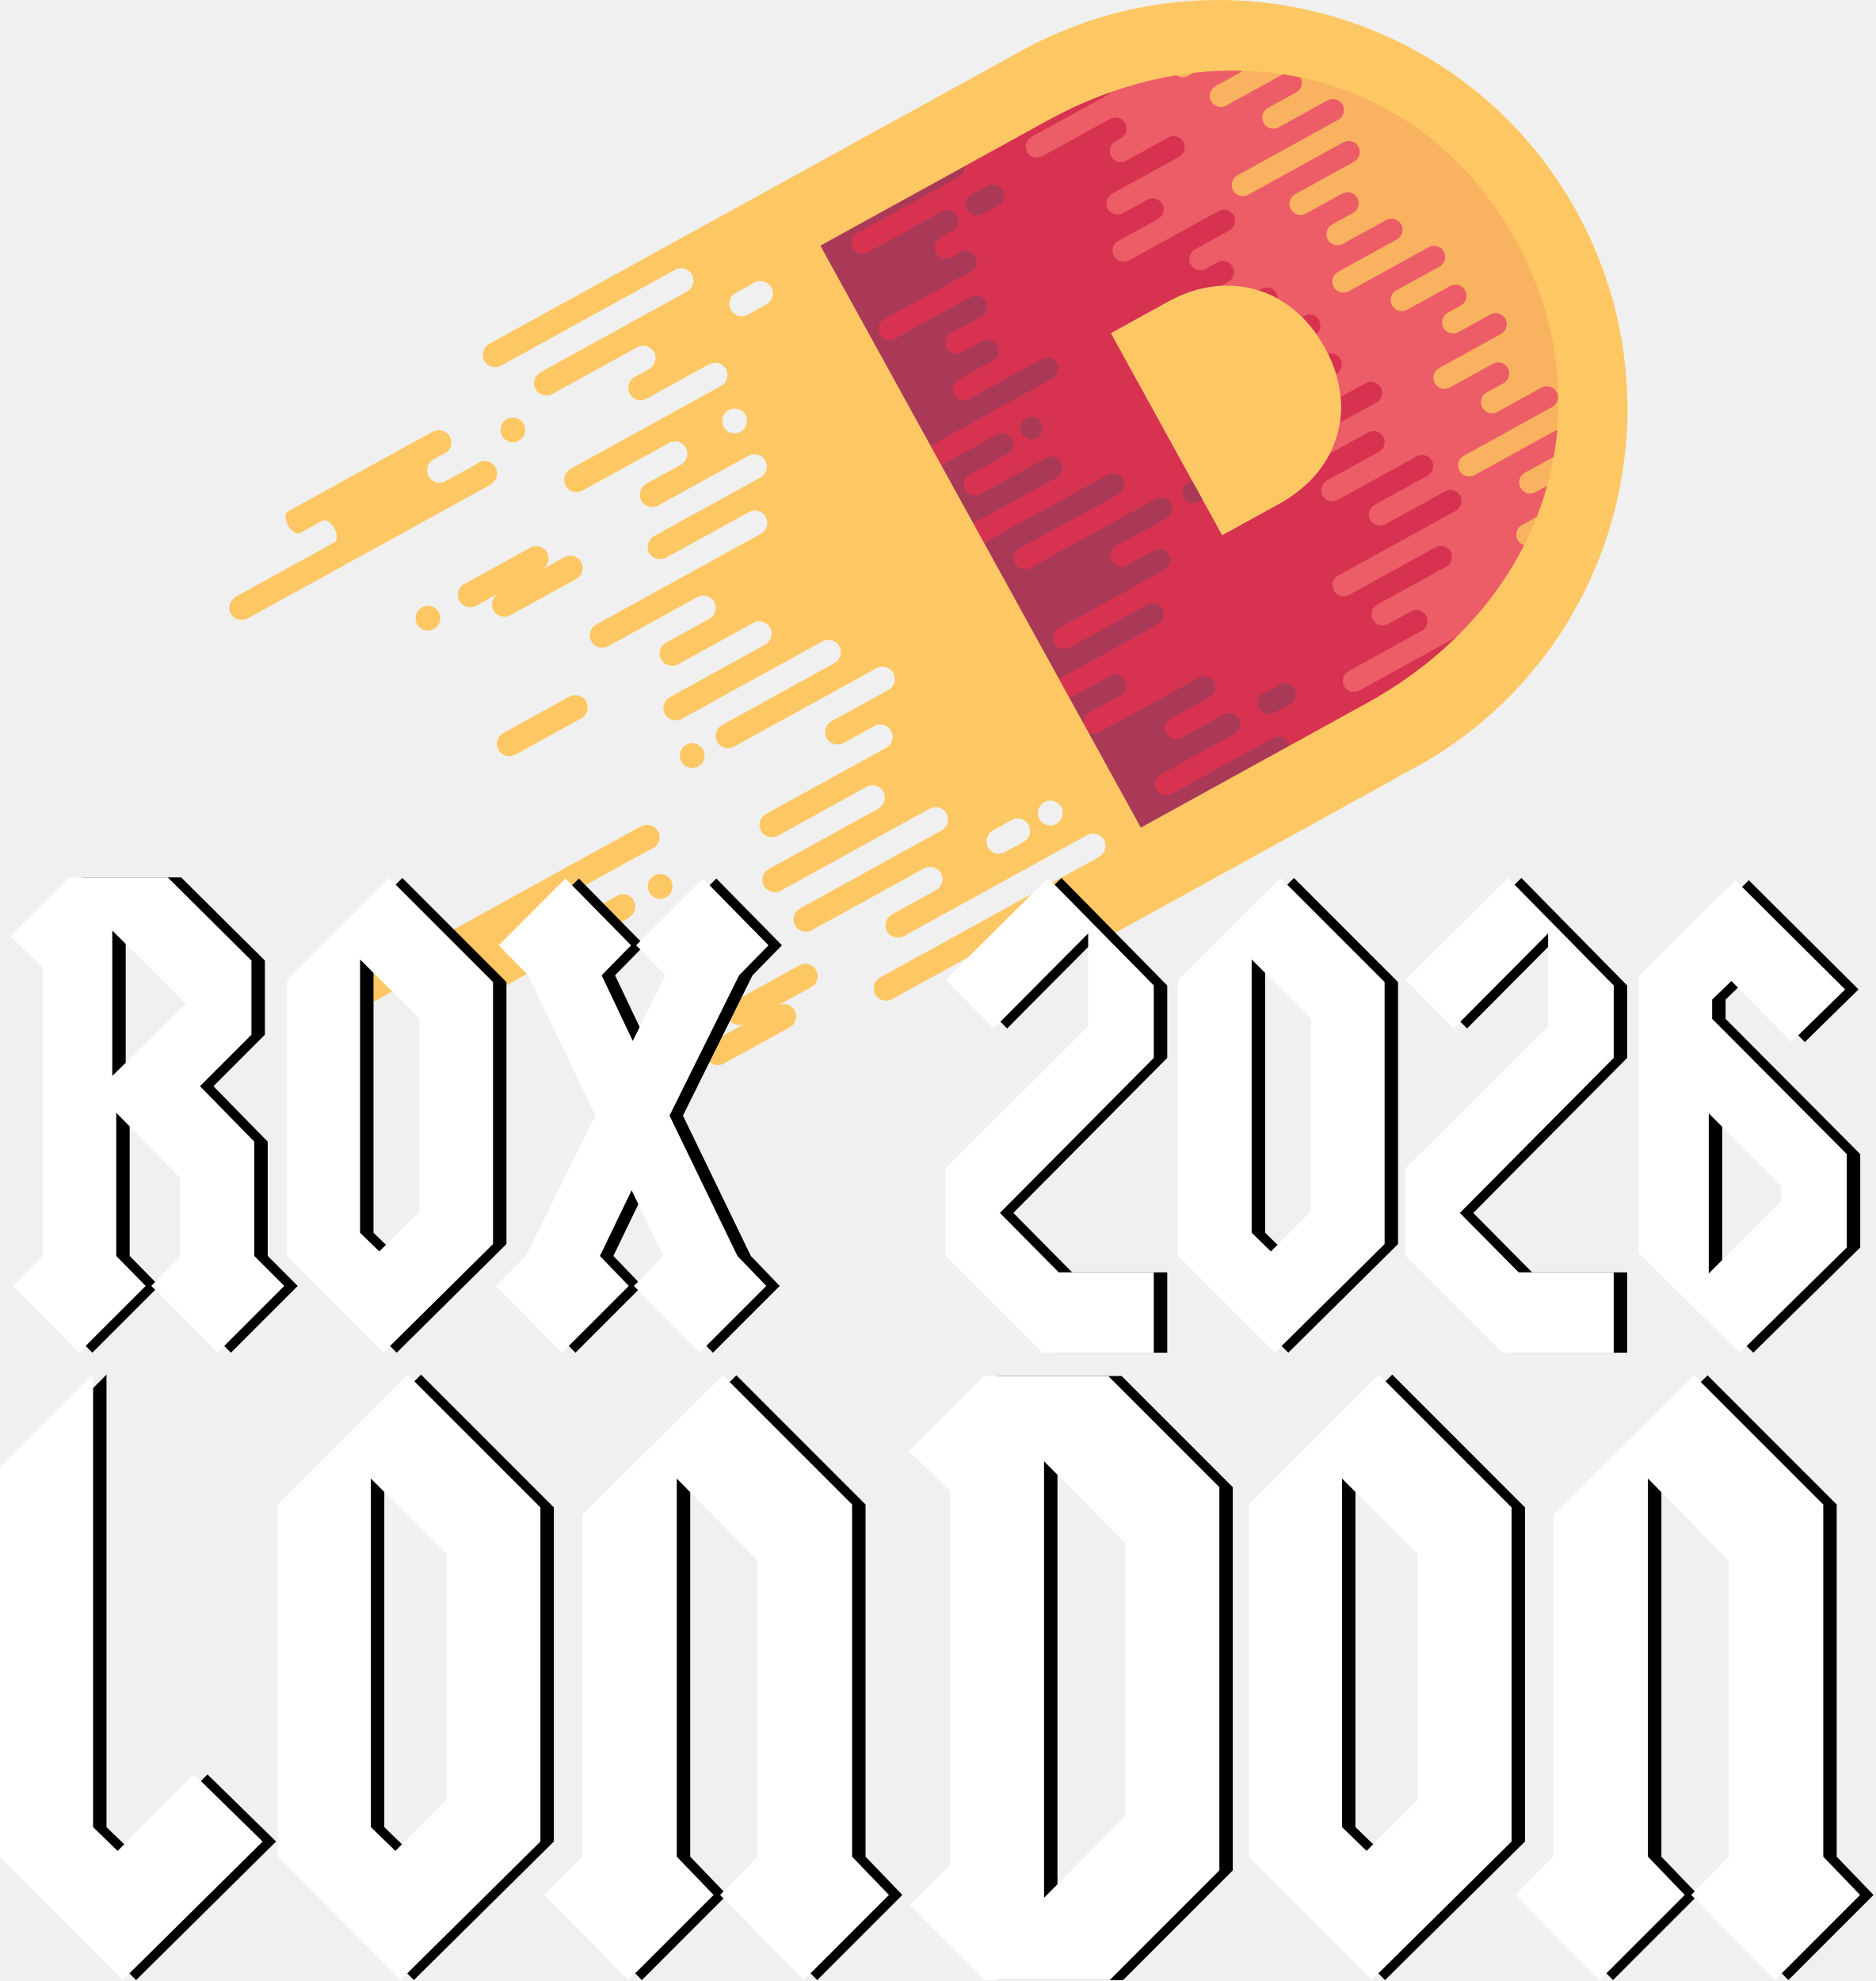
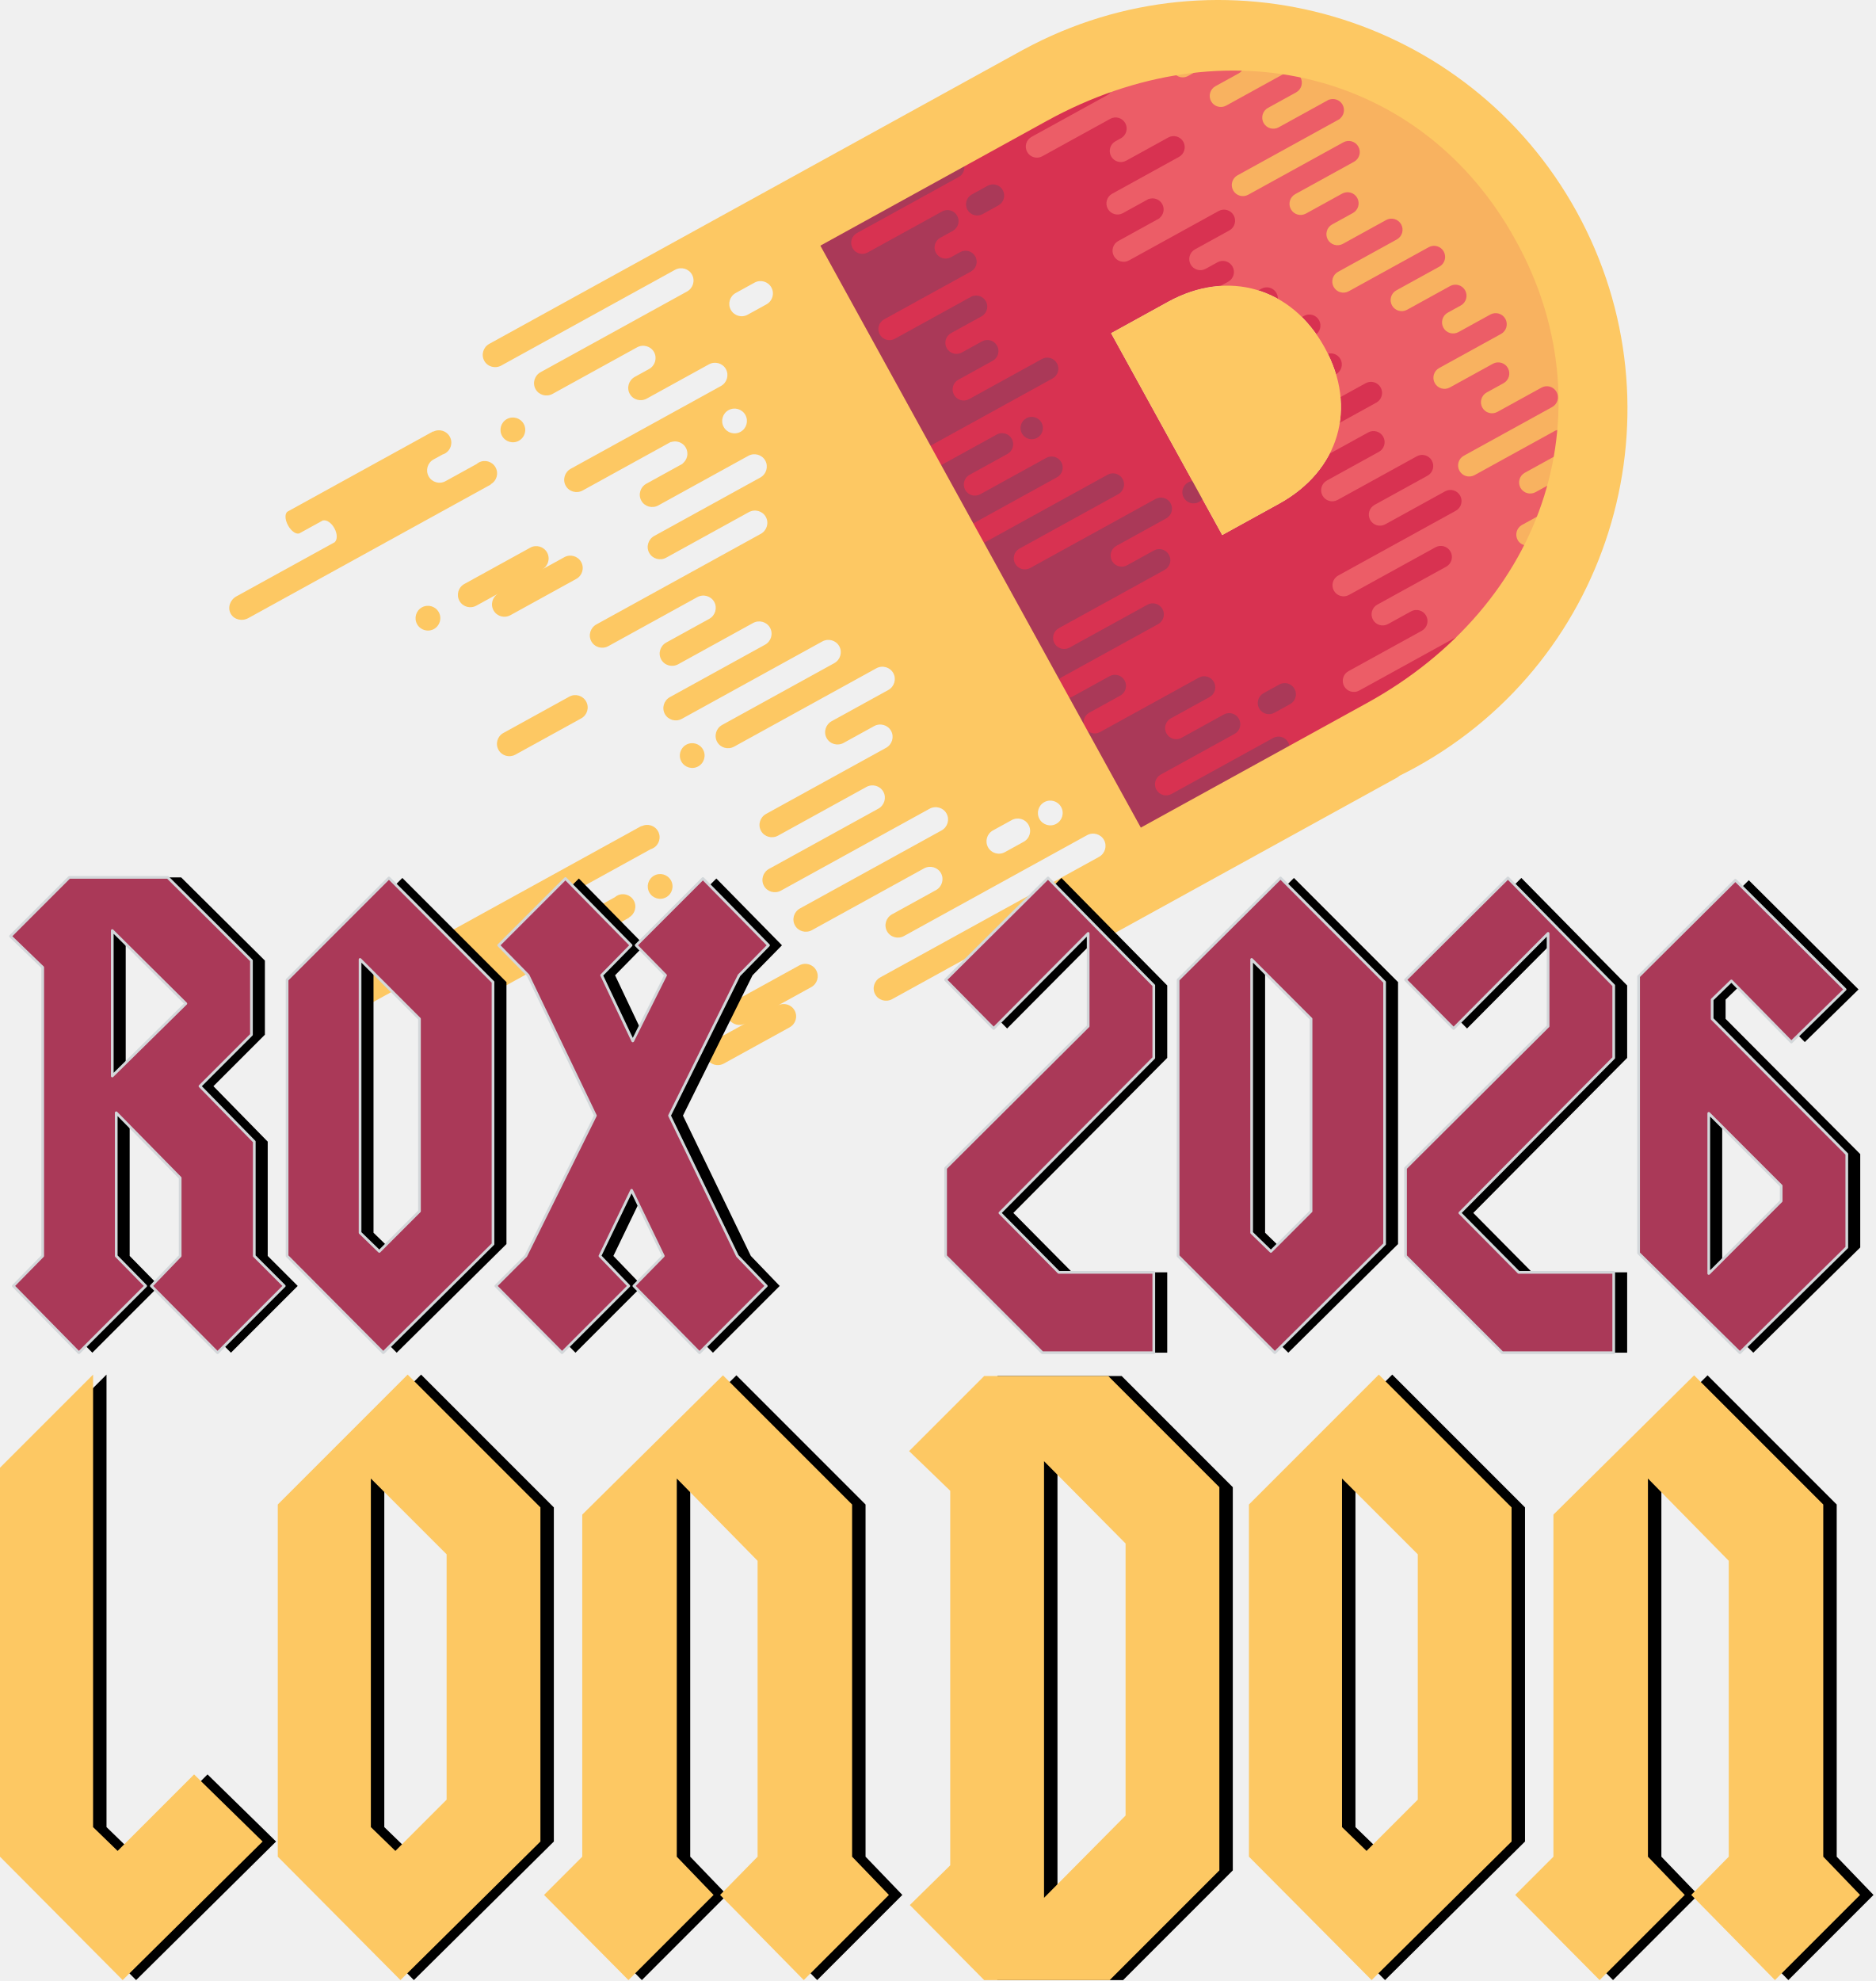
<svg xmlns="http://www.w3.org/2000/svg" width="100%" height="100%" viewBox="0 0 698 737" version="1.1" xml:space="preserve" style="fill-rule:evenodd;clip-rule:evenodd;stroke-linejoin:round;stroke-miterlimit:2;">
  <g transform="matrix(1,0,0,1,-601.4362,-143.6699)">
    <g transform="matrix(0.677927,0,0,0.677927,208.5914,358.9831)">
      <g transform="matrix(0.305764,0,0,0.305764,1089.203,-25.29502)">
        <g transform="matrix(1,0,0,1,-1255.5,-956)">
          <g transform="matrix(4.16667,0,0,4.16667,-76.7907,-806.708)">
            <g id="D-Rocket" transform="matrix(0.56069,0,0,0.56069,-113.573,55.3382)">
              <g transform="matrix(4.16667,0,0,4.16667,912.971,642.332)">
                <path d="M0,-33.538L10.499,-39.321C21.616,-45.444 33.343,-41.898 39.368,-30.958L39.466,-30.781C45.491,-19.842 42.122,-8.212 31.006,-2.089L20.507,3.694L0,-33.538ZM75.191,-50.688L75.02,-50.998C58.252,-81.442 21.91,-91.839 -12.089,-73.113L-54.278,-49.876L5.304,58.301L47.493,35.064C81.492,16.338 91.959,-20.244 75.191,-50.688" style="fill:rgb(170,57,88);fill-rule:nonzero;" />
              </g>
              <g transform="matrix(4.16667,0,0,4.16667,1042.16,542.047)">
                <path d="M0,21.98L-10.499,27.763L-31.006,-9.469L-20.507,-15.252C-9.39,-21.375 2.337,-17.83 8.363,-6.889L8.46,-6.713C14.485,4.227 11.117,15.857 0,21.98M35.443,21.695L34.99,21.944C35.152,21.854 35.27,21.722 35.397,21.599C34.85,20.464 34.291,19.306 33.728,18.139C33.486,18.173 33.244,18.238 33.017,18.363L33.664,18.006C29.446,9.265 25.102,0.279 24.974,0.086C24.722,-0.292 -3.023,-38.251 -3.401,-38.251C-3.666,-38.251 -20.71,-47.721 -32.091,-54.06C-35.768,-52.709 -39.445,-51.055 -43.095,-49.045L-58.173,-40.74C-57.846,-39.814 -58.188,-38.767 -59.076,-38.278L-77.863,-27.931C-78.852,-27.386 -79.212,-26.143 -78.667,-25.154C-78.122,-24.165 -76.879,-23.805 -75.89,-24.349L-62.146,-31.92C-61.157,-32.464 -59.914,-32.104 -59.369,-31.115C-58.824,-30.126 -59.184,-28.883 -60.173,-28.338L-62.488,-27.063C-63.477,-26.518 -63.837,-25.275 -63.292,-24.286C-62.748,-23.297 -61.504,-22.937 -60.515,-23.482L-58.806,-24.423C-57.817,-24.968 -56.574,-24.607 -56.029,-23.618C-55.485,-22.63 -55.845,-21.386 -56.833,-20.842L-72.847,-12.022C-73.836,-11.477 -74.196,-10.233 -73.651,-9.245C-73.107,-8.256 -71.863,-7.895 -70.874,-8.44L-56.384,-16.421C-56.464,-16.377 -56.538,-16.327 -56.609,-16.274C-55.668,-16.642 -54.578,-16.266 -54.077,-15.357C-53.577,-14.449 -53.842,-13.326 -54.655,-12.727C-54.573,-12.76 -54.491,-12.796 -54.411,-12.84L-60.495,-9.489C-61.484,-8.944 -61.844,-7.701 -61.299,-6.712C-60.755,-5.723 -59.511,-5.363 -58.522,-5.907L-54.789,-7.963C-53.8,-8.508 -52.557,-8.148 -52.013,-7.159C-51.468,-6.17 -51.828,-4.926 -52.817,-4.382L-59.154,-0.891C-60.143,-0.347 -60.503,0.897 -59.958,1.886C-59.413,2.875 -58.17,3.235 -57.181,2.69L-43.741,-4.712C-42.752,-5.257 -41.509,-4.897 -40.964,-3.908C-40.42,-2.919 -40.78,-1.676 -41.768,-1.131L-64.727,11.514L-62.755,15.096L-52.073,9.213C-51.084,8.668 -49.841,9.028 -49.296,10.017C-48.752,11.006 -49.112,12.25 -50.1,12.794L-57.091,16.644C-58.08,17.189 -58.44,18.432 -57.895,19.421C-57.35,20.41 -56.107,20.77 -55.118,20.226L-42.94,13.518C-41.951,12.974 -40.708,13.334 -40.163,14.323C-39.619,15.312 -39.979,16.555 -40.968,17.1L-56.433,25.618C-56.576,25.697 -56.676,25.817 -56.792,25.922L-54.909,29.341C-54.758,29.299 -54.604,29.279 -54.461,29.2L-31.627,16.623C-30.638,16.079 -29.395,16.439 -28.85,17.428C-28.306,18.417 -28.666,19.66 -29.655,20.205L-47.88,30.243C-48.869,30.788 -49.229,32.031 -48.684,33.02C-48.139,34.009 -46.896,34.369 -45.907,33.825L-22.786,21.09C-21.797,20.545 -20.554,20.906 -20.009,21.894C-19.465,22.883 -19.825,24.126 -20.813,24.671L-30.015,29.74C-31.004,30.284 -31.364,31.528 -30.82,32.517C-30.275,33.506 -29.032,33.866 -28.043,33.321L-23.088,30.592C-22.099,30.048 -20.856,30.408 -20.311,31.397C-19.766,32.386 -20.126,33.629 -21.115,34.174L-40.63,44.922C-41.619,45.467 -41.979,46.71 -41.434,47.699C-40.889,48.688 -39.646,49.048 -38.657,48.503L-24.288,40.589C-23.298,40.044 -22.056,40.405 -21.511,41.394C-20.966,42.382 -21.326,43.626 -22.315,44.171L-40.095,53.964C-40.457,54.163 -40.7,54.471 -40.88,54.811L-39.258,57.756C-38.875,57.785 -38.484,57.744 -38.123,57.545L-31.264,53.767C-30.275,53.223 -29.032,53.583 -28.487,54.572C-27.942,55.561 -28.302,56.804 -29.291,57.349L-34.998,60.492C-35.987,61.037 -36.347,62.28 -35.803,63.269C-35.258,64.258 -34.015,64.619 -33.026,64.074L-14.803,54.037C-13.814,53.492 -12.57,53.853 -12.026,54.841C-11.481,55.83 -11.841,57.074 -12.83,57.618L-19.97,61.551C-20.959,62.096 -21.319,63.339 -20.775,64.328C-20.23,65.317 -18.986,65.677 -17.998,65.133L-10.186,60.83C-9.197,60.286 -7.954,60.646 -7.41,61.635C-6.865,62.624 -7.225,63.867 -8.214,64.412L-21.835,71.914C-22.824,72.459 -23.184,73.702 -22.639,74.691C-22.095,75.68 -20.851,76.04 -19.862,75.496L-1.099,65.161C-0.11,64.617 1.133,64.977 1.678,65.966C1.89,66.351 1.928,66.771 1.882,67.177L16.487,59.133C27.554,53.037 36.11,45.042 42.063,35.99C41.792,35.125 41.62,34.514 41.62,34.514C41.62,34.514 38.777,28.61 35.443,21.695" style="fill:rgb(216,50,81);fill-rule:nonzero;" />
              </g>
              <g transform="matrix(4.16667,0,0,4.16667,980.899,759.95)">
                <path d="M0,-110.347L-12.537,-103.442L0,-110.347ZM58.888,-78.916L58.717,-79.226C57.652,-81.161 56.506,-83.012 55.288,-84.783L49.943,-81.839C50.932,-82.384 51.292,-83.627 50.747,-84.616C50.203,-85.605 48.959,-85.965 47.971,-85.42L52.828,-88.096C51.961,-89.195 51.065,-90.258 50.138,-91.282L48.024,-90.118C48.915,-90.609 49.256,-91.66 48.924,-92.588C48.528,-93.001 48.129,-93.412 47.723,-93.812C47.189,-94.004 46.587,-93.994 46.051,-93.699L47.198,-94.331C31.046,-109.858 7.56,-115.017 -16.068,-106.837C-16.216,-106.342 -16.548,-105.901 -17.037,-105.631L-30.955,-97.966C-31.943,-97.421 -32.304,-96.178 -31.759,-95.189C-31.214,-94.2 -29.971,-93.84 -28.982,-94.384L-16.443,-101.29C-15.454,-101.835 -14.211,-101.475 -13.666,-100.486C-13.122,-99.497 -13.482,-98.254 -14.471,-97.709L-15.472,-97.157C-16.461,-96.613 -16.821,-95.369 -16.276,-94.38C-15.732,-93.391 -14.488,-93.031 -13.499,-93.576L-5.735,-97.852C-4.746,-98.397 -3.503,-98.037 -2.958,-97.048C-2.414,-96.059 -2.774,-94.815 -3.763,-94.271L-16.085,-87.483C-17.075,-86.939 -17.434,-85.695 -16.89,-84.706C-16.345,-83.718 -15.102,-83.357 -14.113,-83.902L-9.156,-86.632C-9.235,-86.588 -9.31,-86.538 -9.381,-86.486C-8.44,-86.853 -7.35,-86.477 -6.849,-85.569C-6.349,-84.66 -6.614,-83.537 -7.428,-82.939C-7.345,-82.971 -7.263,-83.007 -7.182,-83.051L-14.963,-78.766C-15.952,-78.221 -16.312,-76.978 -15.767,-75.989C-15.222,-75 -13.979,-74.64 -12.99,-75.184L3.551,-84.295C4.54,-84.84 5.783,-84.479 6.328,-83.491C6.873,-82.502 6.513,-81.258 5.524,-80.714L-0.813,-77.223C-1.802,-76.679 -2.162,-75.435 -1.617,-74.446C-1.073,-73.457 0.171,-73.097 1.159,-73.642L3.34,-74.843C4.329,-75.388 5.573,-75.027 6.117,-74.038C6.662,-73.05 6.302,-71.806 5.313,-71.262L-5.983,-65.04C-6.972,-64.495 -7.332,-63.252 -6.787,-62.263C-6.243,-61.274 -5,-60.913 -4.01,-61.458L11.442,-69.969C12.431,-70.514 13.674,-70.153 14.219,-69.164C14.763,-68.176 14.403,-66.932 13.414,-66.387L-4.064,-56.761C-5.053,-56.216 -5.413,-54.973 -4.868,-53.984C-4.323,-52.995 -3.08,-52.635 -2.091,-53.179L19.294,-64.958C20.283,-65.502 21.526,-65.142 22.071,-64.153C22.615,-63.164 22.255,-61.921 21.267,-61.376L9.569,-54.933C8.58,-54.389 8.22,-53.145 8.764,-52.156C9.309,-51.167 10.552,-50.807 11.541,-51.352L23.239,-57.795C24.228,-58.339 25.471,-57.979 26.016,-56.99C26.561,-56.001 26.201,-54.758 25.212,-54.213L10.144,-45.914C9.155,-45.369 8.795,-44.126 9.34,-43.137C9.884,-42.148 11.128,-41.788 12.117,-42.333L30.659,-52.545C31.648,-53.09 32.891,-52.73 33.436,-51.741C33.98,-50.752 33.62,-49.509 32.631,-48.964L17.459,-40.607C16.47,-40.062 16.11,-38.819 16.655,-37.83C17.2,-36.841 18.443,-36.481 19.432,-37.026L31.129,-43.469C32.119,-44.013 33.362,-43.653 33.907,-42.664C34.451,-41.675 34.091,-40.432 33.102,-39.887L23.51,-34.604C22.521,-34.059 22.161,-32.816 22.705,-31.827C23.25,-30.838 24.493,-30.477 25.482,-31.022L40.096,-39.071C41.085,-39.616 42.329,-39.256 42.873,-38.267C43.418,-37.278 43.058,-36.035 42.069,-35.49L32.305,-30.112C31.316,-29.567 30.956,-28.324 31.5,-27.335C32.045,-26.346 33.288,-25.986 34.277,-26.53L45.318,-32.611C46.306,-33.156 47.55,-32.795 48.095,-31.807C48.639,-30.818 48.279,-29.574 47.29,-29.03L25.602,-17.084C24.613,-16.539 24.253,-15.296 24.797,-14.307C25.342,-13.318 26.585,-12.958 27.574,-13.502L43.538,-22.295C44.527,-22.84 45.77,-22.479 46.315,-21.49C46.86,-20.502 46.5,-19.258 45.511,-18.713L32.811,-11.719C31.822,-11.174 31.462,-9.931 32.007,-8.942C32.551,-7.953 33.795,-7.592 34.784,-8.137L39.039,-10.481C40.028,-11.026 41.271,-10.665 41.816,-9.676C42.361,-8.688 42.001,-7.444 41.012,-6.899L27.498,0.543C26.509,1.088 26.15,2.332 26.694,3.32C27.239,4.309 28.482,4.67 29.471,4.125L48.963,-6.611C68.302,-26.524 72.246,-54.663 58.888,-78.916" style="fill:rgb(236,93,103);fill-rule:nonzero;" />
              </g>
              <g transform="matrix(4.16667,0,0,4.16667,1048.55,326.745)">
                <path d="M0,-5.896C-2.658,-6.338 -5.367,-6.595 -8.115,-6.68C-8.29,-6.292 -8.556,-5.94 -8.959,-5.719L-13.274,-3.342C-14.263,-2.797 -14.623,-1.554 -14.078,-0.565C-13.534,0.424 -12.29,0.784 -11.301,0.24L-0.374,-5.779C-0.255,-5.844 -0.125,-5.856 0,-5.896" style="fill:rgb(248,178,96);fill-rule:nonzero;" />
              </g>
              <g transform="matrix(4.16667,0,0,4.16667,1252,358.244)">
                <path d="M0,48.255L-16.298,57.232C-17.287,57.776 -17.647,59.02 -17.102,60.009C-16.558,60.998 -15.314,61.358 -14.325,60.813L0.45,52.675C0.766,52.502 1.104,52.45 1.439,52.451C2.473,40.765 0.004,28.713 -6.175,17.493L-6.346,17.184C-15.351,0.834 -30.004,-9.723 -46.906,-13.103C-46.718,-12.946 -46.549,-12.761 -46.424,-12.534C-45.879,-11.545 -46.239,-10.302 -47.228,-9.757L-52.42,-6.897C-53.408,-6.353 -53.768,-5.109 -53.224,-4.12C-52.679,-3.131 -51.436,-2.771 -50.447,-3.316L-40.96,-8.541C-41.04,-8.497 -41.115,-8.447 -41.186,-8.394C-40.245,-8.761 -39.155,-8.386 -38.655,-7.477C-38.154,-6.568 -38.419,-5.446 -39.233,-4.847C-39.15,-4.879 -39.068,-4.915 -38.988,-4.959L-58.033,5.531C-59.022,6.075 -59.382,7.319 -58.837,8.308C-58.293,9.297 -57.049,9.657 -56.061,9.112L-38.518,-0.55C-37.529,-1.095 -36.286,-0.734 -35.741,0.255C-35.196,1.243 -35.557,2.487 -36.545,3.032L-47.389,9.004C-48.378,9.549 -48.738,10.792 -48.194,11.781C-47.649,12.77 -46.406,13.13 -45.417,12.586L-38.729,8.902C-37.74,8.358 -36.497,8.718 -35.952,9.707C-35.407,10.696 -35.767,11.939 -36.756,12.484L-40.584,14.592C-41.573,15.136 -41.933,16.38 -41.388,17.369C-40.843,18.358 -39.6,18.718 -38.611,18.173L-30.627,13.776C-29.638,13.232 -28.395,13.592 -27.851,14.581C-27.306,15.57 -27.666,16.813 -28.655,17.358L-39.499,23.33C-40.488,23.875 -40.848,25.118 -40.303,26.107C-39.759,27.096 -38.515,27.457 -37.526,26.912L-22.775,18.787C-21.787,18.243 -20.543,18.603 -19.999,19.592C-19.454,20.581 -19.814,21.824 -20.803,22.369L-28.741,26.741C-29.73,27.286 -30.09,28.529 -29.546,29.518C-29.001,30.507 -27.757,30.867 -26.769,30.323L-18.83,25.95C-17.841,25.406 -16.598,25.766 -16.053,26.755C-15.509,27.744 -15.869,28.987 -16.858,29.532L-19.261,30.856C-20.25,31.4 -20.61,32.644 -20.065,33.633C-19.521,34.622 -18.277,34.982 -17.288,34.437L-11.41,31.2C-10.421,30.655 -9.178,31.016 -8.634,32.004C-8.089,32.993 -8.449,34.237 -9.438,34.781L-20.851,41.067C-21.84,41.612 -22.2,42.855 -21.655,43.844C-21.11,44.833 -19.867,45.193 -18.878,44.649L-10.94,40.277C-9.951,39.732 -8.707,40.092 -8.163,41.081C-7.618,42.07 -7.978,43.313 -8.967,43.858L-12.084,45.575C-13.073,46.12 -13.433,47.363 -12.889,48.352C-12.344,49.341 -11.101,49.701 -10.112,49.156L-1.973,44.674C-0.984,44.129 0.259,44.489 0.804,45.478C1.349,46.467 0.989,47.71 0,48.255" style="fill:rgb(248,178,96);fill-rule:nonzero;" />
              </g>
              <g transform="matrix(4.16667,0,0,4.16667,972.068,302.002)">
                <path d="M0,0.728L2.219,-0.494C0.627,-0.342 -0.975,-0.118 -2.582,0.154C-1.978,0.943 -0.897,1.222 0,0.728" style="fill:rgb(248,178,96);fill-rule:nonzero;" />
              </g>
              <g transform="matrix(4.16667,0,0,4.16667,1230.97,613.495)">
                <path d="M0,-0.89C-0.989,-0.345 -1.349,0.898 -0.804,1.887C-0.26,2.876 0.984,3.236 1.973,2.692L4.62,1.234C4.649,1.217 4.683,1.219 4.713,1.204C5.185,-0.557 5.569,-2.335 5.874,-4.126L0,-0.89Z" style="fill:rgb(248,178,96);fill-rule:nonzero;" />
              </g>
              <g transform="matrix(-4.05034,0.977669,0.977669,4.05034,1238.22,656.758)">
                <path d="M1.808,-2.135C2.897,-1.837 3.539,-0.714 3.241,0.376C3.045,1.095 2.477,1.586 1.808,1.773C0.464,0.183 -0.79,-1.463 -1.949,-3.161L1.808,-2.135Z" style="fill:rgb(248,178,96);fill-rule:nonzero;" />
              </g>
              <g transform="matrix(4.16667,0,0,4.16667,1054.01,790.829)">
                <path d="M0,-3.596C-0.55,-4.595 -1.806,-4.959 -2.805,-4.409L-5.717,-2.805C-6.716,-2.255 -7.08,-0.999 -6.529,-0C-5.979,0.999 -4.723,1.363 -3.724,0.813L-0.813,-0.791C0.186,-1.341 0.55,-2.597 0,-3.596" style="fill:rgb(170,57,88);fill-rule:nonzero;" />
              </g>
              <g transform="matrix(-3.64958,2.0104,2.0104,3.64958,859.319,580.063)">
                <path d="M0.996,-3.874C2.136,-3.874 3.061,-2.95 3.061,-1.809C3.06,-0.669 2.136,0.256 0.996,0.257C-0.145,0.257 -1.069,-0.668 -1.069,-1.809C-1.069,-2.949 -0.145,-3.874 0.996,-3.874" style="fill:rgb(170,57,88);fill-rule:nonzero;" />
              </g>
              <g transform="matrix(-3.64958,2.0104,2.0104,3.64958,983.671,629.348)">
                <path d="M0.996,-3.874C2.137,-3.875 3.062,-2.95 3.062,-1.81C3.061,-0.669 2.137,0.256 0.996,0.256C-0.144,0.257 -1.069,-0.668 -1.068,-1.809C-1.068,-2.949 -0.144,-3.874 0.996,-3.874" style="fill:rgb(170,57,88);fill-rule:nonzero;" />
              </g>
              <g transform="matrix(4.16667,0,0,4.16667,818.147,411.094)">
                <path d="M0,-5.222L-2.912,-3.618C-3.911,-3.068 -4.275,-1.812 -3.724,-0.813C-3.174,0.186 -1.918,0.55 -0.919,-0L1.992,-1.604C2.992,-2.154 3.355,-3.41 2.805,-4.409C2.255,-5.408 0.999,-5.772 0,-5.222" style="fill:rgb(170,57,88);fill-rule:nonzero;" />
              </g>
              <g transform="matrix(-3.64957,2.01041,2.01041,3.64957,599.219,832.152)">
                <path d="M1.102,-4.284C2.363,-4.284 3.386,-3.261 3.386,-2C3.386,-0.739 2.363,0.284 1.102,0.284C-0.159,0.284 -1.182,-0.739 -1.181,-1.999C-1.182,-3.261 -0.159,-4.284 1.102,-4.284" style="fill:rgb(253,200,99);fill-rule:nonzero;" />
              </g>
              <g transform="matrix(3.64957,-2.01041,-2.01041,-3.64957,461.416,581.962)">
                <path d="M-1.102,-0.284C0.159,-0.284 1.182,0.739 1.182,2C1.182,3.261 0.159,4.284 -1.102,4.284C-2.363,4.284 -3.386,3.261 -3.385,2.001C-3.386,0.739 -2.363,-0.284 -1.102,-0.284" style="fill:rgb(253,200,99);fill-rule:nonzero;" />
              </g>
              <g transform="matrix(-3.64957,2.01041,2.01041,3.64957,396.144,726.614)">
                <path d="M1.102,-4.284C2.364,-4.284 3.386,-3.262 3.386,-2.001C3.386,-0.739 2.363,0.283 1.102,0.283C-0.159,0.283 -1.182,-0.739 -1.181,-2C-1.182,-3.262 -0.159,-4.284 1.102,-4.284" style="fill:rgb(253,200,99);fill-rule:nonzero;" />
              </g>
              <g transform="matrix(4.16667,0,0,4.16667,509.669,822.595)">
                <path d="M0,-8.891C-0.609,-9.996 -1.997,-10.398 -3.102,-9.79L-15.269,-3.089L-15.268,-3.087C-15.284,-3.077 -15.302,-3.07 -15.318,-3.06C-16.408,-2.425 -16.775,-1.026 -16.139,0.063C-15.513,1.136 -14.148,1.507 -13.066,0.91L-13.064,0.913L-0.898,-5.787L-0.899,-5.789C0.206,-6.397 0.608,-7.786 0,-8.891" style="fill:rgb(253,200,99);fill-rule:nonzero;" />
              </g>
              <g transform="matrix(3.64957,-2.01041,-2.01041,-3.64957,574.577,932.692)">
                <path d="M-1.102,-0.284C0.159,-0.284 1.182,0.739 1.182,2C1.182,3.261 0.159,4.284 -1.102,4.284C-2.363,4.284 -3.386,3.261 -3.385,2.001C-3.386,0.739 -2.363,-0.284 -1.102,-0.284" style="fill:rgb(253,200,99);fill-rule:nonzero;" />
              </g>
              <g transform="matrix(4.16667,0,0,4.16667,533.371,975.099)">
                <path d="M0,-9.682C-0.144,-9.602 -0.276,-9.509 -0.396,-9.405L-6.065,-6.282L-6.068,-6.288C-6.095,-6.272 -6.119,-6.254 -6.147,-6.239C-7.252,-5.631 -8.64,-6.033 -9.249,-7.138C-9.858,-8.243 -9.455,-9.632 -8.35,-10.24C-8.323,-10.255 -8.295,-10.267 -8.268,-10.28L-8.27,-10.286L6.232,-18.273C6.383,-18.319 6.533,-18.38 6.677,-18.46C7.782,-19.068 8.184,-20.457 7.576,-21.562C6.976,-22.651 5.618,-23.055 4.521,-22.484L4.494,-22.533L-47.122,5.896C-48.244,6.514 -48.659,7.911 -48.051,9.016C-47.442,10.121 -46.039,10.517 -44.918,9.899L-28.596,0.91C-28.649,0.939 -28.696,0.975 -28.74,1.014C-28.094,0.826 -27.189,1.419 -26.629,2.435C-26.07,3.451 -26.053,4.532 -26.556,4.978C-26.499,4.962 -26.444,4.942 -26.391,4.913L-33.588,8.876C-34.483,9.37 -34.716,10.666 -34.107,11.771C-33.498,12.876 -32.278,13.373 -31.383,12.879L2.23,-5.634L2.204,-5.681C3.308,-6.29 3.711,-7.679 3.102,-8.783C2.494,-9.888 1.105,-10.291 0,-9.682" style="fill:rgb(253,200,99);fill-rule:nonzero;" />
              </g>
              <g transform="matrix(4.16667,0,0,4.16667,1077.01,597.366)">
                <path d="M0,-20.166C-6.026,-31.106 -17.753,-34.652 -28.869,-28.529L-39.368,-22.746L-18.862,14.486L-8.363,8.703C2.754,2.58 6.123,-9.05 0.097,-19.99L0,-20.166Z" style="fill:rgb(253,200,99);fill-rule:nonzero;" />
              </g>
              <g transform="matrix(4.16667,0,0,4.16667,870.921,339.611)">
                <path d="M0,129.578C-1.105,130.187 -2.494,129.784 -3.102,128.679C-3.711,127.574 -3.308,126.186 -2.204,125.577C-1.099,124.969 0.29,125.371 0.899,126.476C1.507,127.581 1.105,128.969 0,129.578M-6.002,132.883L-6.001,132.884L-9.481,134.801L-9.482,134.8C-10.587,135.408 -11.976,135.006 -12.584,133.901C-13.193,132.796 -12.79,131.407 -11.685,130.799L-8.205,128.882C-7.1,128.273 -5.711,128.676 -5.103,129.781C-4.494,130.885 -4.897,132.274 -6.002,132.883M-53.437,33.789L-53.437,33.79L-56.917,35.707L-56.918,35.706C-58.022,36.314 -59.411,35.912 -60.02,34.807C-60.628,33.702 -60.226,32.313 -59.121,31.705L-55.641,29.788C-54.536,29.18 -53.147,29.582 -52.539,30.687C-51.93,31.792 -52.333,33.18 -53.437,33.789M-58.23,57.299C-59.335,57.907 -60.724,57.505 -61.332,56.4C-61.941,55.296 -61.539,53.907 -60.434,53.298C-59.329,52.69 -57.94,53.092 -57.332,54.197C-56.723,55.302 -57.125,56.691 -58.23,57.299M15.593,130.275L-43.506,22.974L-1.756,-0.022C31.301,-18.23 67.65,-9.01 84.674,21.897L84.844,22.206C92.985,36.987 94.814,53.636 89.994,69.087C85.084,84.823 73.489,98.386 57.344,107.279L15.593,130.275ZM95.971,16.718C75.956,-19.621 30.372,-32.939 -6.039,-13.179C-6.075,-13.161 -6.112,-13.146 -6.148,-13.126L-6.46,-12.954L-6.461,-12.953L-6.462,-12.953L-104.564,41.08C-105.685,41.697 -106.101,43.094 -105.492,44.2C-104.883,45.305 -103.48,45.7 -102.359,45.083L-70.309,27.43C-69.187,26.813 -67.784,27.208 -67.176,28.313C-66.567,29.419 -66.982,30.816 -68.104,31.433L-95.102,46.304C-96.224,46.921 -96.639,48.318 -96.031,49.424C-95.422,50.529 -94.019,50.924 -92.897,50.307L-77.31,41.722C-76.189,41.104 -74.786,41.499 -74.177,42.605C-73.568,43.71 -73.984,45.107 -75.105,45.725L-77.731,47.171C-78.852,47.789 -79.268,49.185 -78.659,50.291C-78.05,51.396 -76.647,51.792 -75.526,51.174L-64.056,44.857C-62.935,44.24 -61.533,44.636 -60.924,45.74C-60.316,46.846 -60.731,48.243 -61.853,48.86L-89.543,64.112C-90.665,64.73 -91.08,66.127 -90.471,67.232C-89.863,68.337 -88.46,68.733 -87.338,68.115L-70.904,59.064C-70.995,59.113 -71.079,59.17 -71.161,59.23C-70.094,58.811 -68.865,59.225 -68.305,60.241C-67.746,61.257 -68.053,62.517 -68.977,63.194C-68.883,63.158 -68.79,63.117 -68.699,63.067L-75.6,66.867C-76.721,67.485 -77.137,68.882 -76.528,69.987C-75.919,71.093 -74.516,71.488 -73.395,70.87L-56.795,61.727C-55.673,61.11 -54.27,61.505 -53.661,62.61C-53.053,63.715 -53.468,65.111 -54.588,65.73L-74.143,76.5C-75.265,77.118 -75.68,78.515 -75.071,79.62C-74.463,80.726 -73.06,81.121 -71.938,80.503L-56.696,72.108C-55.574,71.49 -54.171,71.886 -53.563,72.991C-52.954,74.096 -53.369,75.493 -54.491,76.111L-84.813,92.812C-85.934,93.43 -86.35,94.826 -85.741,95.932C-85.132,97.037 -83.729,97.433 -82.608,96.815L-66.21,87.783C-65.088,87.166 -63.686,87.561 -63.077,88.666C-62.468,89.772 -62.884,91.169 -64.005,91.786L-71.933,96.153C-73.054,96.771 -73.47,98.167 -72.861,99.273C-72.252,100.378 -70.849,100.774 -69.728,100.156L-55.917,92.549C-54.795,91.932 -53.393,92.327 -52.784,93.432C-52.175,94.538 -52.59,95.935 -53.712,96.552L-71.251,106.213C-72.373,106.831 -72.789,108.228 -72.18,109.333C-71.571,110.438 -70.168,110.834 -69.047,110.216L-43.151,95.953C-42.03,95.336 -40.627,95.731 -40.018,96.836C-39.409,97.942 -39.825,99.339 -40.946,99.956L-61.615,111.341C-62.737,111.958 -63.153,113.355 -62.544,114.461C-61.935,115.566 -60.532,115.961 -59.411,115.344L-33.189,100.902C-32.068,100.284 -30.665,100.679 -30.056,101.785C-29.447,102.89 -29.863,104.287 -30.984,104.905L-41.42,110.652C-42.542,111.27 -42.957,112.667 -42.348,113.773C-41.74,114.878 -40.337,115.273 -39.215,114.656L-33.596,111.561C-32.475,110.943 -31.072,111.339 -30.463,112.444C-29.854,113.549 -30.27,114.946 -31.391,115.564L-53.522,127.753C-54.644,128.371 -55.06,129.768 -54.451,130.873C-53.842,131.979 -52.439,132.374 -51.318,131.757L-35.02,122.78C-33.899,122.163 -32.497,122.559 -31.888,123.664C-31.279,124.769 -31.695,126.166 -32.817,126.784L-52.981,137.89C-54.102,138.508 -54.518,139.905 -53.909,141.01C-53.3,142.116 -51.898,142.511 -50.776,141.893L-23.368,126.798C-22.246,126.18 -20.844,126.575 -20.235,127.681C-19.626,128.786 -20.042,130.183 -21.163,130.801L-47.265,145.177C-48.387,145.795 -48.802,147.192 -48.194,148.297C-47.585,149.403 -46.182,149.798 -45.06,149.18L-24.393,137.797C-23.272,137.18 -21.869,137.575 -21.26,138.681C-20.652,139.786 -21.067,141.183 -22.189,141.801L-30.286,146.261C-31.408,146.878 -31.824,148.275 -31.215,149.381C-30.606,150.486 -29.203,150.882 -28.082,150.264L5.671,131.674C6.792,131.056 8.195,131.452 8.804,132.557C9.412,133.662 8.997,135.059 7.875,135.677L-32.466,157.896C-33.587,158.514 -34.003,159.911 -33.394,161.016C-32.785,162.122 -31.382,162.517 -30.261,161.899L-3.251,147.023C-2.129,146.405 -0.726,146.8 -0.118,147.906C0.491,149.011 0.076,150.408 -1.046,151.026L-9.805,155.85C-10.927,156.468 -11.342,157.865 -10.733,158.97C-10.125,160.076 -8.722,160.471 -7.6,159.853L62.811,121.072C62.992,120.972 63.153,120.85 63.296,120.714C64.303,120.216 65.305,119.698 66.299,119.151C102.779,99.058 116.063,53.198 95.971,16.718" style="fill:rgb(253,200,99);fill-rule:nonzero;" />
              </g>
              <g transform="matrix(-3.64957,2.01041,2.01041,3.64957,579.309,1060.52)">
                <path d="M1.102,-4.284C2.364,-4.283 3.386,-3.261 3.386,-2C3.386,-0.739 2.363,0.284 1.102,0.284C-0.159,0.284 -1.182,-0.739 -1.181,-1.999C-1.182,-3.261 -0.159,-4.284 1.102,-4.284" style="fill:rgb(253,200,99);fill-rule:nonzero;" />
              </g>
              <g transform="matrix(4.16667,0,0,4.16667,673.517,1063.67)">
                <path d="M0,-18.1L-12.166,-11.399L-12.165,-11.397C-12.182,-11.388 -12.199,-11.381 -12.216,-11.371C-13.305,-10.735 -13.673,-9.336 -13.037,-8.247C-12.411,-7.174 -11.046,-6.804 -9.964,-7.4L-9.962,-7.397L-9.961,-7.396L-16.15,-3.987L-16.149,-3.985C-16.166,-3.976 -16.183,-3.969 -16.2,-3.959C-17.289,-3.323 -17.656,-1.925 -17.021,-0.835C-16.394,0.237 -15.029,0.608 -13.947,0.012L-13.946,0.015L-1.779,-6.686L-1.78,-6.687C-0.675,-7.296 -0.273,-8.685 -0.881,-9.79C-1.49,-10.895 -2.879,-11.297 -3.984,-10.688L-3.986,-10.689L2.204,-14.098L2.204,-14.099C3.308,-14.708 3.711,-16.096 3.102,-17.201C2.494,-18.306 1.105,-18.708 0,-18.1" style="fill:rgb(253,200,99);fill-rule:nonzero;" />
              </g>
              <g transform="matrix(4.16667,0,0,4.16667,416.049,691.265)">
                <path d="M0,0.963C-0.017,0.972 -0.034,0.98 -0.051,0.989C-1.14,1.625 -1.508,3.024 -0.872,4.113C-0.245,5.186 1.12,5.556 2.202,4.96L2.203,4.963L6.294,2.71L6.292,2.713L6.286,2.716L6.288,2.717C6.271,2.727 6.254,2.734 6.237,2.744C5.148,3.38 4.78,4.778 5.416,5.867C6.042,6.94 7.407,7.311 8.489,6.715L8.491,6.718L20.657,0.017L20.657,0.016C21.761,-0.593 22.164,-1.982 21.555,-3.087C20.947,-4.192 19.558,-4.594 18.453,-3.985L14.367,-1.735L14.368,-1.737L14.37,-1.738L14.369,-1.739C15.474,-2.347 15.876,-3.736 15.268,-4.841C14.659,-5.946 13.27,-6.348 12.165,-5.74L-0.001,0.961L0,0.963Z" style="fill:rgb(253,200,99);fill-rule:nonzero;" />
              </g>
              <g transform="matrix(4.16667,0,0,4.16667,436.323,681.419)">
                <path d="M0,-15.071C1.105,-15.679 1.507,-17.068 0.899,-18.173C0.29,-19.278 -1.099,-19.68 -2.204,-19.072C-2.348,-18.992 -2.48,-18.899 -2.599,-18.795L-8.262,-15.676L-8.265,-15.681C-8.291,-15.665 -8.316,-15.648 -8.343,-15.633C-9.448,-15.024 -10.837,-15.427 -11.445,-16.531C-12.054,-17.636 -11.652,-19.025 -10.547,-19.634C-10.52,-19.649 -10.492,-19.66 -10.464,-19.674L-10.467,-19.679L-8.887,-20.549C-8.735,-20.595 -8.586,-20.656 -8.442,-20.736C-7.337,-21.345 -6.934,-22.733 -7.543,-23.838C-8.143,-24.927 -9.501,-25.332 -10.598,-24.76L-10.625,-24.81L-37.418,-10.053C-38,-9.732 -37.978,-8.576 -37.369,-7.471C-36.761,-6.365 -35.795,-5.729 -35.213,-6.05L-30.792,-8.484C-30.845,-8.455 -30.892,-8.419 -30.936,-8.38C-30.29,-8.567 -29.385,-7.975 -28.826,-6.959C-28.266,-5.943 -28.249,-4.861 -28.753,-4.415C-28.696,-4.432 -28.64,-4.452 -28.588,-4.481L-46.893,5.601C-48.085,6.257 -48.557,7.686 -47.949,8.791C-47.34,9.897 -45.88,10.261 -44.688,9.604L0.026,-15.024L0,-15.071Z" style="fill:rgb(253,200,99);fill-rule:nonzero;" />
              </g>
            </g>
          </g>
        </g>
      </g>
      <g transform="matrix(1.289487,0,0,1.289487,-456.9203,182.316)">
        <path d="M921.245,396.031L892.068,367.468L859.512,400.024L849.07,389.888L849.07,197.318L809.45,236.938L809.45,402.481L861.662,455L921.245,396.031Z" style="fill-rule:nonzero;" />
        <path d="M999.563,378.217L977.757,400.024L967.315,389.888L967.315,241.545L999.563,273.793L999.563,378.217ZM1039.49,396.031L1039.49,253.83L982.978,197.318L927.695,252.601L927.695,402.481L979.907,455L1039.49,396.031Z" style="fill-rule:nonzero;" />
        <path d="M1187.834,418.759L1172.17,402.481L1172.17,252.601L1117.194,197.625L1057.304,256.901L1057.304,402.481L1041.026,418.759L1076.96,455L1113.201,418.759L1097.538,402.481L1097.538,241.545L1131.936,276.557L1131.936,402.481L1115.966,418.759L1151.593,455L1187.834,418.759Z" style="fill-rule:nonzero;" />
        <path d="M1288.573,384.974L1253.867,419.987L1253.867,234.173L1288.573,269.186L1288.573,384.974ZM1328.5,408.316L1328.5,245.23L1281.202,197.932L1228.375,197.932L1196.434,229.874L1213.94,246.766L1213.94,406.166L1196.741,423.058L1228.375,455L1281.816,455L1328.5,408.316Z" style="fill-rule:nonzero;" />
        <path d="M1412.961,378.217L1391.154,400.024L1380.712,389.888L1380.712,241.545L1412.961,273.793L1412.961,378.217ZM1452.887,396.031L1452.887,253.83L1396.376,197.318L1341.092,252.601L1341.092,402.481L1393.304,455L1452.887,396.031Z" style="fill-rule:nonzero;" />
        <path d="M1601.231,418.759L1585.568,402.481L1585.568,252.601L1530.591,197.625L1470.701,256.901L1470.701,402.481L1454.423,418.759L1490.357,455L1526.599,418.759L1510.935,402.481L1510.935,241.545L1545.334,276.557L1545.334,402.481L1529.363,418.759L1564.99,455L1601.231,418.759Z" style="fill-rule:nonzero;" />
      </g>
      <g transform="matrix(1.289487,0,0,1.289487,-464.2957,182.316)">
-         <path d="M921.245,396.031L892.068,367.468L859.512,400.024L849.07,389.888L849.07,197.318L809.45,236.938L809.45,402.481L861.662,455L921.245,396.031Z" style="fill:white;fill-rule:nonzero;" />
-         <path d="M999.563,378.217L977.757,400.024L967.315,389.888L967.315,241.545L999.563,273.793L999.563,378.217ZM1039.49,396.031L1039.49,253.83L982.978,197.318L927.695,252.601L927.695,402.481L979.907,455L1039.49,396.031Z" style="fill:white;fill-rule:nonzero;" />
-         <path d="M1187.834,418.759L1172.17,402.481L1172.17,252.601L1117.194,197.625L1057.304,256.901L1057.304,402.481L1041.026,418.759L1076.96,455L1113.201,418.759L1097.538,402.481L1097.538,241.545L1131.936,276.557L1131.936,402.481L1115.966,418.759L1151.593,455L1187.834,418.759Z" style="fill:white;fill-rule:nonzero;" />
-         <path d="M1288.573,384.974L1253.867,419.987L1253.867,234.173L1288.573,269.186L1288.573,384.974ZM1328.5,408.316L1328.5,245.23L1281.202,197.932L1228.375,197.932L1196.434,229.874L1213.94,246.766L1213.94,406.166L1196.741,423.058L1228.375,455L1281.816,455L1328.5,408.316Z" style="fill:white;fill-rule:nonzero;" />
-         <path d="M1412.961,378.217L1391.154,400.024L1380.712,389.888L1380.712,241.545L1412.961,273.793L1412.961,378.217ZM1452.887,396.031L1452.887,253.83L1396.376,197.318L1341.092,252.601L1341.092,402.481L1393.304,455L1452.887,396.031Z" style="fill:white;fill-rule:nonzero;" />
-         <path d="M1601.231,418.759L1585.568,402.481L1585.568,252.601L1530.591,197.625L1470.701,256.901L1470.701,402.481L1454.423,418.759L1490.357,455L1526.599,418.759L1510.935,402.481L1510.935,241.545L1545.334,276.557L1545.334,402.481L1529.363,418.759L1564.99,455L1601.231,418.759Z" style="fill:white;fill-rule:nonzero;" />
+         <path d="M921.245,396.031L892.068,367.468L859.512,400.024L849.07,389.888L849.07,197.318L809.45,236.938L809.45,402.481L861.662,455L921.245,396.031Z" style="fill:rgb(253,200,99);fill-rule:nonzero;" />
+         <path d="M999.563,378.217L977.757,400.024L967.315,389.888L967.315,241.545L999.563,273.793L999.563,378.217ZM1039.49,396.031L1039.49,253.83L982.978,197.318L927.695,252.601L927.695,402.481L979.907,455L1039.49,396.031Z" style="fill:rgb(253,200,99);fill-rule:nonzero;" />
+         <path d="M1187.834,418.759L1172.17,402.481L1172.17,252.601L1117.194,197.625L1057.304,256.901L1057.304,402.481L1041.026,418.759L1076.96,455L1113.201,418.759L1097.538,402.481L1097.538,241.545L1131.936,276.557L1131.936,402.481L1115.966,418.759L1151.593,455L1187.834,418.759Z" style="fill:rgb(253,200,99);fill-rule:nonzero;" />
+         <path d="M1288.573,384.974L1253.867,419.987L1253.867,234.173L1288.573,269.186L1288.573,384.974ZM1328.5,408.316L1328.5,245.23L1281.202,197.932L1228.375,197.932L1196.434,229.874L1213.94,246.766L1213.94,406.166L1196.741,423.058L1228.375,455L1281.816,455L1328.5,408.316Z" style="fill:rgb(253,200,99);fill-rule:nonzero;" />
+         <path d="M1412.961,378.217L1391.154,400.024L1380.712,389.888L1380.712,241.545L1412.961,273.793L1412.961,378.217ZM1452.887,396.031L1452.887,253.83L1396.376,197.318L1341.092,252.601L1341.092,402.481L1393.304,455L1452.887,396.031Z" style="fill:rgb(253,200,99);fill-rule:nonzero;" />
+         <path d="M1601.231,418.759L1585.568,402.481L1585.568,252.601L1530.591,197.625L1470.701,256.901L1470.701,402.481L1454.423,418.759L1490.357,455L1526.599,418.759L1510.935,402.481L1510.935,241.545L1545.334,276.557L1545.334,402.481L1529.363,418.759L1564.99,455L1601.231,418.759Z" style="fill:rgb(253,200,99);fill-rule:nonzero;" />
      </g>
      <g transform="matrix(1.011061,0,0,1.011061,-223.3263,-35.29801)">
        <path d="M902.203,265.501L862.276,304.813L862.276,225.881L902.203,265.501ZM955.644,418.759L939.366,402.481L939.366,340.44L909.881,310.342L937.83,282.393L937.83,242.159L892.375,197.011L838.934,197.011L806.993,228.952L824.499,245.844L824.499,402.481L808.528,418.759L844.155,455L880.397,418.759L864.426,402.481L864.426,324.777L899.132,360.097L899.132,402.481L883.468,418.759L919.402,455L955.644,418.759Z" style="fill-rule:nonzero;" />
        <path d="M1029.048,378.217L1007.242,400.024L996.799,389.888L996.799,241.545L1029.048,273.793L1029.048,378.217ZM1068.975,396.031L1068.975,253.83L1012.463,197.318L957.179,252.601L957.179,402.481L1009.391,455L1068.975,396.031Z" style="fill-rule:nonzero;" />
        <path d="M1218.547,233.866L1182.92,197.625L1146.679,233.866L1162.649,250.144L1144.836,285.771L1127.944,250.144L1143.915,233.866L1108.287,197.625L1072.046,233.866L1088.017,250.144L1124.565,326.312L1086.788,402.481L1070.51,418.759L1106.445,455L1142.686,418.759L1127.022,402.481L1144.222,366.854L1161.421,402.481L1145.45,418.759L1181.077,455L1217.319,418.759L1201.655,402.481L1164.799,326.312L1202.576,250.144L1218.547,233.866Z" style="fill-rule:nonzero;" />
        <path d="M1427.703,455L1427.703,411.388L1376.105,411.388L1344.163,379.139L1427.703,294.985L1427.703,255.673L1370.269,197.318L1314.679,252.601L1340.785,279.014L1392.076,227.417L1392.076,277.786L1314.679,354.876L1314.679,402.481L1367.198,455L1427.703,455Z" style="fill-rule:nonzero;" />
        <path d="M1513.085,378.217L1491.279,400.024L1480.836,389.888L1480.836,241.545L1513.085,273.793L1513.085,378.217ZM1553.012,396.031L1553.012,253.83L1496.5,197.318L1440.909,252.601L1440.909,402.481L1493.429,455L1553.012,396.031Z" style="fill-rule:nonzero;" />
        <path d="M1677.4,455L1677.4,411.388L1625.802,411.388L1593.86,379.139L1677.4,294.985L1677.4,255.673L1619.966,197.318L1564.376,252.601L1590.482,279.014L1641.773,227.417L1641.773,277.786L1564.376,354.876L1564.376,402.481L1616.895,455L1677.4,455Z" style="fill-rule:nonzero;" />
        <path d="M1768.31,372.689L1728.998,412.002L1728.998,325.084L1768.31,364.397L1768.31,372.689ZM1803.937,397.874L1803.937,347.197L1730.84,273.793L1730.84,263.351L1741.283,253.215L1773.839,286.386L1803.016,257.822L1743.433,198.546L1690.913,250.758L1690.913,400.945L1745.89,455L1803.937,397.874Z" style="fill-rule:nonzero;" />
      </g>
      <g transform="matrix(1.011061,0,0,1.011061,-230.7017,-35.29801)">
-         <path d="M902.203,265.501L862.276,304.813L862.276,225.881L902.203,265.501ZM955.644,418.759L939.366,402.481L939.366,340.44L909.881,310.342L937.83,282.393L937.83,242.159L892.375,197.011L838.934,197.011L806.993,228.952L824.499,245.844L824.499,402.481L808.528,418.759L844.155,455L880.397,418.759L864.426,402.481L864.426,324.777L899.132,360.097L899.132,402.481L883.468,418.759L919.402,455L955.644,418.759Z" style="fill:white;fill-rule:nonzero;" />
-         <path d="M1029.048,378.217L1007.242,400.024L996.799,389.888L996.799,241.545L1029.048,273.793L1029.048,378.217ZM1068.975,396.031L1068.975,253.83L1012.463,197.318L957.179,252.601L957.179,402.481L1009.391,455L1068.975,396.031Z" style="fill:white;fill-rule:nonzero;" />
-         <path d="M1218.547,233.866L1182.92,197.625L1146.679,233.866L1162.649,250.144L1144.836,285.771L1127.944,250.144L1143.915,233.866L1108.287,197.625L1072.046,233.866L1088.017,250.144L1124.565,326.312L1086.788,402.481L1070.51,418.759L1106.445,455L1142.686,418.759L1127.022,402.481L1144.222,366.854L1161.421,402.481L1145.45,418.759L1181.077,455L1217.319,418.759L1201.655,402.481L1164.799,326.312L1202.576,250.144L1218.547,233.866Z" style="fill:white;fill-rule:nonzero;" />
-         <path d="M1427.703,455L1427.703,411.388L1376.105,411.388L1344.163,379.139L1427.703,294.985L1427.703,255.673L1370.269,197.318L1314.679,252.601L1340.785,279.014L1392.076,227.417L1392.076,277.786L1314.679,354.876L1314.679,402.481L1367.198,455L1427.703,455Z" style="fill:white;fill-rule:nonzero;" />
-         <path d="M1513.085,378.217L1491.279,400.024L1480.836,389.888L1480.836,241.545L1513.085,273.793L1513.085,378.217ZM1553.012,396.031L1553.012,253.83L1496.5,197.318L1440.909,252.601L1440.909,402.481L1493.429,455L1553.012,396.031Z" style="fill:white;fill-rule:nonzero;" />
-         <path d="M1677.4,455L1677.4,411.388L1625.802,411.388L1593.86,379.139L1677.4,294.985L1677.4,255.673L1619.966,197.318L1564.376,252.601L1590.482,279.014L1641.773,227.417L1641.773,277.786L1564.376,354.876L1564.376,402.481L1616.895,455L1677.4,455Z" style="fill:white;fill-rule:nonzero;" />
-         <path d="M1768.31,372.689L1728.998,412.002L1728.998,325.084L1768.31,364.397L1768.31,372.689ZM1803.937,397.874L1803.937,347.197L1730.84,273.793L1730.84,263.351L1741.283,253.215L1773.839,286.386L1803.016,257.822L1743.433,198.546L1690.913,250.758L1690.913,400.945L1745.89,455L1803.937,397.874Z" style="fill:white;fill-rule:nonzero;" />
+         <path d="M902.203,265.501L862.276,304.813L862.276,225.881L902.203,265.501ZM955.644,418.759L939.366,402.481L939.366,340.44L909.881,310.342L937.83,282.393L937.83,242.159L892.375,197.011L838.934,197.011L806.993,228.952L824.499,245.844L824.499,402.481L808.528,418.759L844.155,455L880.397,418.759L864.426,402.481L864.426,324.777L899.132,360.097L899.132,402.481L883.468,418.759L919.402,455L955.644,418.759Z" style="fill:rgb(170,57,88);fill-rule:nonzero;stroke:rgb(211,215,218);stroke-width:1.46px;" />
+         <path d="M1029.048,378.217L1007.242,400.024L996.799,389.888L996.799,241.545L1029.048,273.793L1029.048,378.217ZM1068.975,396.031L1068.975,253.83L1012.463,197.318L957.179,252.601L957.179,402.481L1009.391,455L1068.975,396.031Z" style="fill:rgb(170,57,88);fill-rule:nonzero;stroke:rgb(211,215,218);stroke-width:1.46px;" />
+         <path d="M1218.547,233.866L1182.92,197.625L1146.679,233.866L1162.649,250.144L1144.836,285.771L1127.944,250.144L1143.915,233.866L1108.287,197.625L1072.046,233.866L1088.017,250.144L1124.565,326.312L1086.788,402.481L1070.51,418.759L1106.445,455L1142.686,418.759L1127.022,402.481L1144.222,366.854L1161.421,402.481L1145.45,418.759L1181.077,455L1217.319,418.759L1201.655,402.481L1164.799,326.312L1202.576,250.144L1218.547,233.866Z" style="fill:rgb(170,57,88);fill-rule:nonzero;stroke:rgb(211,215,218);stroke-width:1.46px;" />
+         <path d="M1427.703,455L1427.703,411.388L1376.105,411.388L1344.163,379.139L1427.703,294.985L1427.703,255.673L1370.269,197.318L1314.679,252.601L1340.785,279.014L1392.076,227.417L1392.076,277.786L1314.679,354.876L1314.679,402.481L1367.198,455L1427.703,455Z" style="fill:rgb(170,57,88);fill-rule:nonzero;stroke:rgb(211,215,218);stroke-width:1.46px;" />
+         <path d="M1513.085,378.217L1491.279,400.024L1480.836,389.888L1480.836,241.545L1513.085,273.793L1513.085,378.217ZM1553.012,396.031L1553.012,253.83L1496.5,197.318L1440.909,252.601L1440.909,402.481L1493.429,455L1553.012,396.031Z" style="fill:rgb(170,57,88);fill-rule:nonzero;stroke:rgb(211,215,218);stroke-width:1.46px;" />
+         <path d="M1677.4,455L1677.4,411.388L1625.802,411.388L1593.86,379.139L1677.4,294.985L1677.4,255.673L1619.966,197.318L1564.376,252.601L1590.482,279.014L1641.773,227.417L1641.773,277.786L1564.376,354.876L1564.376,402.481L1616.895,455L1677.4,455Z" style="fill:rgb(170,57,88);fill-rule:nonzero;stroke:rgb(211,215,218);stroke-width:1.46px;" />
+         <path d="M1768.31,372.689L1728.998,412.002L1728.998,325.084L1768.31,364.397L1768.31,372.689ZM1803.937,397.874L1803.937,347.197L1730.84,273.793L1730.84,263.351L1741.283,253.215L1773.839,286.386L1803.016,257.822L1743.433,198.546L1690.913,250.758L1690.913,400.945L1745.89,455L1803.937,397.874Z" style="fill:rgb(170,57,88);fill-rule:nonzero;stroke:rgb(211,215,218);stroke-width:1.46px;" />
      </g>
    </g>
  </g>
</svg>
